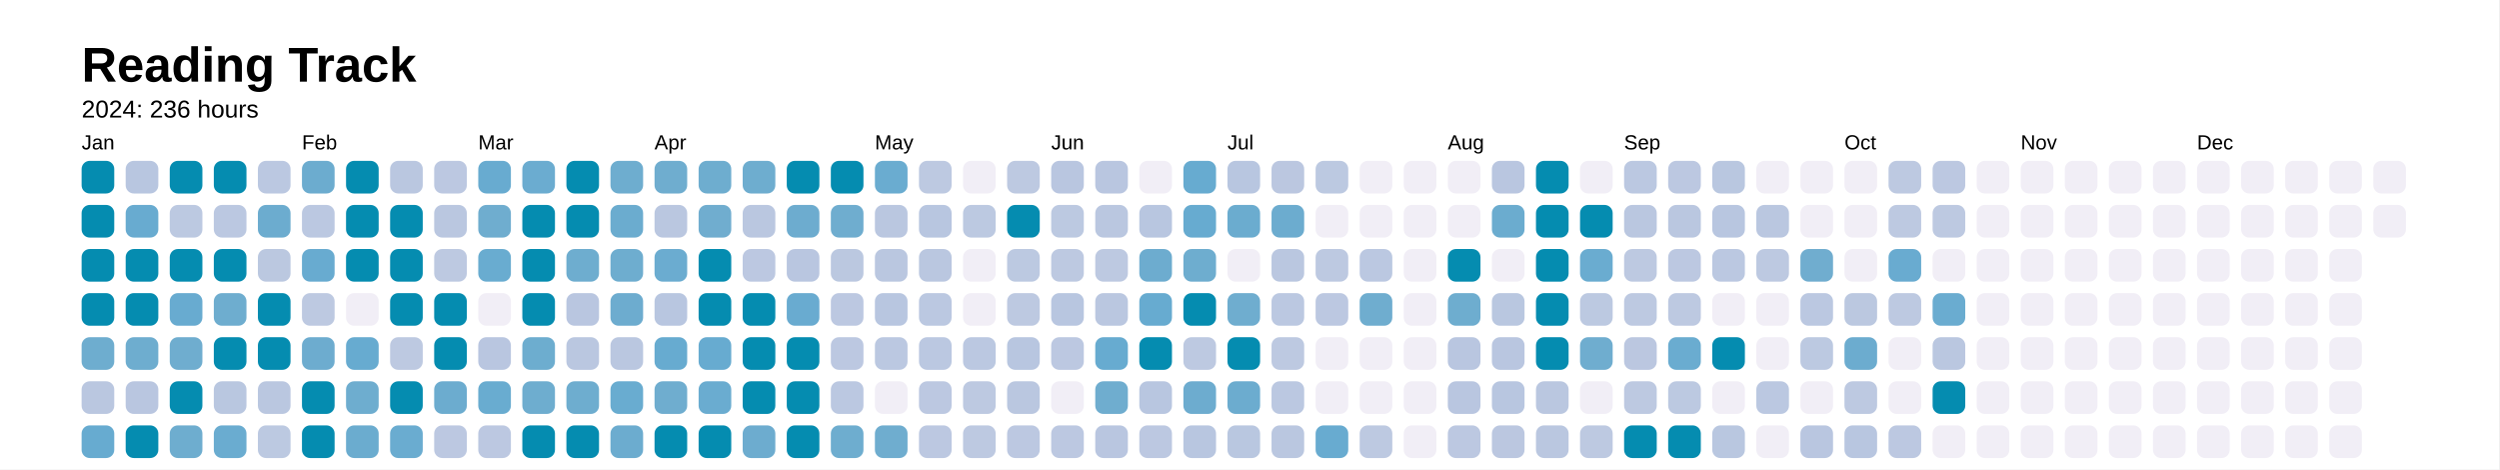
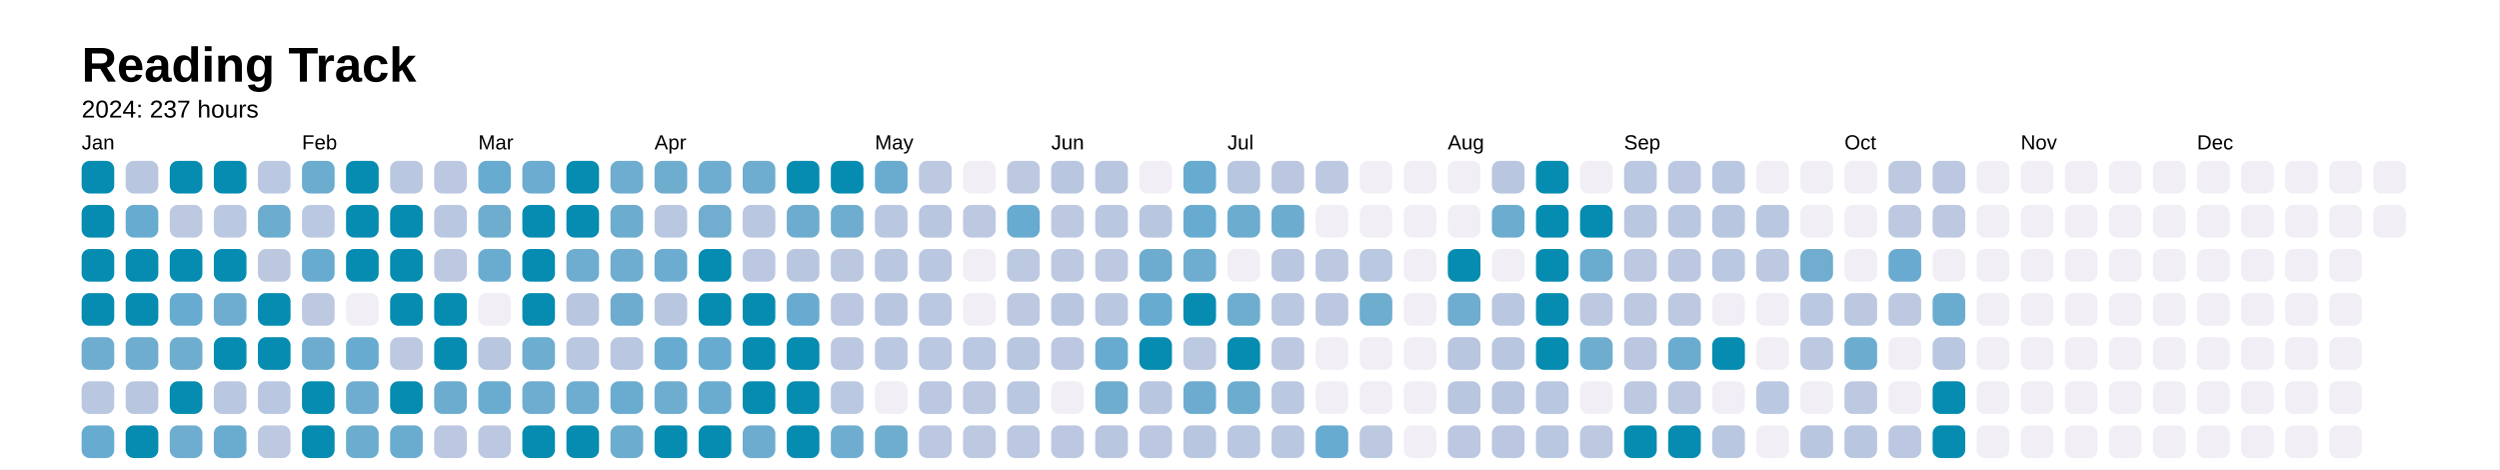
<svg xmlns="http://www.w3.org/2000/svg" baseProfile="full" height="57.5mm" version="1.1" viewBox="0,0,306.2,57.5" width="306.2mm">
  <defs />
  <rect fill="#FFFFFF" height="57.5" width="306.2" x="0" y="0" />
  <text fill="#000000" style="font-size:6px; font-family:Arial; font-weight:bold;" x="10" y="10">Reading Track</text>
-   <text fill="#000000" style="font-size:3px; font-family:Arial;" x="10" y="14.4">2024: 236 hours</text>
+   <text fill="#000000" style="font-size:3px; font-family:Arial;" x="10" y="14.4">2024: 237 hours</text>
  <text fill="#000000" style="font-size:2.5px; font-family:Arial" x="10" y="18.3">Jan</text>
  <rect fill="#058cb0" height="4" rx="1" ry="1" width="4" x="10" y="19.7" />
  <rect fill="#058cb0" height="4" rx="1" ry="1" width="4" x="10" y="25.1" />
  <rect fill="#058cb0" height="4" rx="1" ry="1" width="4" x="10" y="30.5" />
  <rect fill="#058cb0" height="4" rx="1" ry="1" width="4" x="10" y="35.9" />
  <rect fill="#6eadcf" height="4" rx="1" ry="1" width="4" x="10" y="41.3" />
  <rect fill="#bac7e0" height="4" rx="1" ry="1" width="4" x="10" y="46.7" />
  <rect fill="#67abd0" height="4" rx="1" ry="1" width="4" x="10" y="52.1" />
  <rect fill="#b8c6e0" height="4" rx="1" ry="1" width="4" x="15.4" y="19.7" />
  <rect fill="#68abd0" height="4" rx="1" ry="1" width="4" x="15.4" y="25.1" />
  <rect fill="#058cb0" height="4" rx="1" ry="1" width="4" x="15.4" y="30.5" />
  <rect fill="#058cb0" height="4" rx="1" ry="1" width="4" x="15.4" y="35.9" />
  <rect fill="#6eadcf" height="4" rx="1" ry="1" width="4" x="15.4" y="41.3" />
  <rect fill="#b9c6e0" height="4" rx="1" ry="1" width="4" x="15.4" y="46.7" />
  <rect fill="#058cb0" height="4" rx="1" ry="1" width="4" x="15.4" y="52.1" />
  <rect fill="#058cb0" height="4" rx="1" ry="1" width="4" x="20.8" y="19.7" />
  <rect fill="#bcc9e1" height="4" rx="1" ry="1" width="4" x="20.8" y="25.1" />
  <rect fill="#058cb0" height="4" rx="1" ry="1" width="4" x="20.8" y="30.5" />
  <rect fill="#68abd0" height="4" rx="1" ry="1" width="4" x="20.8" y="35.9" />
  <rect fill="#6fadcf" height="4" rx="1" ry="1" width="4" x="20.8" y="41.3" />
  <rect fill="#058cb0" height="4" rx="1" ry="1" width="4" x="20.8" y="46.7" />
  <rect fill="#6eadcf" height="4" rx="1" ry="1" width="4" x="20.8" y="52.1" />
  <rect fill="#058cb0" height="4" rx="1" ry="1" width="4" x="26.2" y="19.7" />
  <rect fill="#bbc8e1" height="4" rx="1" ry="1" width="4" x="26.2" y="25.1" />
  <rect fill="#058cb0" height="4" rx="1" ry="1" width="4" x="26.2" y="30.5" />
  <rect fill="#6eadcf" height="4" rx="1" ry="1" width="4" x="26.2" y="35.9" />
  <rect fill="#058cb0" height="4" rx="1" ry="1" width="4" x="26.2" y="41.3" />
  <rect fill="#b9c7e0" height="4" rx="1" ry="1" width="4" x="26.2" y="46.7" />
  <rect fill="#6aacd0" height="4" rx="1" ry="1" width="4" x="26.2" y="52.1" />
  <rect fill="#bbc8e1" height="4" rx="1" ry="1" width="4" x="31.6" y="19.7" />
  <rect fill="#6caccf" height="4" rx="1" ry="1" width="4" x="31.6" y="25.1" />
  <rect fill="#bbc8e0" height="4" rx="1" ry="1" width="4" x="31.6" y="30.5" />
  <rect fill="#058cb0" height="4" rx="1" ry="1" width="4" x="31.6" y="35.9" />
  <rect fill="#058cb0" height="4" rx="1" ry="1" width="4" x="31.6" y="41.3" />
  <rect fill="#bac7e0" height="4" rx="1" ry="1" width="4" x="31.6" y="46.7" />
  <rect fill="#bcc9e1" height="4" rx="1" ry="1" width="4" x="31.6" y="52.1" />
  <text fill="#000000" style="font-size:2.5px; font-family:Arial" x="37.0" y="18.3">Feb</text>
  <rect fill="#6caccf" height="4" rx="1" ry="1" width="4" x="37.0" y="19.7" />
  <rect fill="#bbc8e1" height="4" rx="1" ry="1" width="4" x="37.0" y="25.1" />
  <rect fill="#68abd0" height="4" rx="1" ry="1" width="4" x="37.0" y="30.5" />
  <rect fill="#bdc9e1" height="4" rx="1" ry="1" width="4" x="37.0" y="35.9" />
  <rect fill="#6daccf" height="4" rx="1" ry="1" width="4" x="37.0" y="41.3" />
  <rect fill="#058cb0" height="4" rx="1" ry="1" width="4" x="37.0" y="46.7" />
  <rect fill="#058cb0" height="4" rx="1" ry="1" width="4" x="37.0" y="52.1" />
  <rect fill="#058cb0" height="4" rx="1" ry="1" width="4" x="42.4" y="19.7" />
  <rect fill="#058cb0" height="4" rx="1" ry="1" width="4" x="42.4" y="25.1" />
  <rect fill="#058cb0" height="4" rx="1" ry="1" width="4" x="42.4" y="30.5" />
  <rect fill="#f1eef6" height="4" rx="1" ry="1" width="4" x="42.4" y="35.9" />
  <rect fill="#67abd0" height="4" rx="1" ry="1" width="4" x="42.4" y="41.3" />
  <rect fill="#6eadcf" height="4" rx="1" ry="1" width="4" x="42.4" y="46.7" />
  <rect fill="#6baccf" height="4" rx="1" ry="1" width="4" x="42.4" y="52.1" />
  <rect fill="#bac7e0" height="4" rx="1" ry="1" width="4" x="47.8" y="19.7" />
  <rect fill="#058cb0" height="4" rx="1" ry="1" width="4" x="47.8" y="25.1" />
  <rect fill="#058cb0" height="4" rx="1" ry="1" width="4" x="47.8" y="30.5" />
  <rect fill="#058cb0" height="4" rx="1" ry="1" width="4" x="47.8" y="35.9" />
  <rect fill="#bdc9e1" height="4" rx="1" ry="1" width="4" x="47.8" y="41.3" />
  <rect fill="#058cb0" height="4" rx="1" ry="1" width="4" x="47.8" y="46.7" />
  <rect fill="#6aacd0" height="4" rx="1" ry="1" width="4" x="47.8" y="52.1" />
  <rect fill="#bcc8e1" height="4" rx="1" ry="1" width="4" x="53.2" y="19.7" />
  <rect fill="#bac7e0" height="4" rx="1" ry="1" width="4" x="53.2" y="25.1" />
  <rect fill="#bdc9e1" height="4" rx="1" ry="1" width="4" x="53.2" y="30.5" />
  <rect fill="#058cb0" height="4" rx="1" ry="1" width="4" x="53.2" y="35.9" />
  <rect fill="#058cb0" height="4" rx="1" ry="1" width="4" x="53.2" y="41.3" />
  <rect fill="#6caccf" height="4" rx="1" ry="1" width="4" x="53.2" y="46.7" />
  <rect fill="#bcc8e1" height="4" rx="1" ry="1" width="4" x="53.2" y="52.1" />
  <text fill="#000000" style="font-size:2.5px; font-family:Arial" x="58.6" y="18.3">Mar</text>
  <rect fill="#68abd0" height="4" rx="1" ry="1" width="4" x="58.6" y="19.7" />
  <rect fill="#6fadcf" height="4" rx="1" ry="1" width="4" x="58.6" y="25.1" />
  <rect fill="#69acd0" height="4" rx="1" ry="1" width="4" x="58.6" y="30.5" />
  <rect fill="#f1eef6" height="4" rx="1" ry="1" width="4" x="58.6" y="35.9" />
  <rect fill="#b9c6e0" height="4" rx="1" ry="1" width="4" x="58.6" y="41.3" />
  <rect fill="#69acd0" height="4" rx="1" ry="1" width="4" x="58.6" y="46.7" />
  <rect fill="#bcc8e1" height="4" rx="1" ry="1" width="4" x="58.6" y="52.1" />
  <rect fill="#6bacd0" height="4" rx="1" ry="1" width="4" x="64" y="19.7" />
  <rect fill="#058cb0" height="4" rx="1" ry="1" width="4" x="64" y="25.1" />
  <rect fill="#058cb0" height="4" rx="1" ry="1" width="4" x="64" y="30.5" />
  <rect fill="#058cb0" height="4" rx="1" ry="1" width="4" x="64" y="35.9" />
  <rect fill="#6dadcf" height="4" rx="1" ry="1" width="4" x="64" y="41.3" />
  <rect fill="#6eadcf" height="4" rx="1" ry="1" width="4" x="64" y="46.7" />
  <rect fill="#058cb0" height="4" rx="1" ry="1" width="4" x="64" y="52.1" />
  <rect fill="#058cb0" height="4" rx="1" ry="1" width="4" x="69.4" y="19.7" />
  <rect fill="#058cb0" height="4" rx="1" ry="1" width="4" x="69.4" y="25.1" />
  <rect fill="#6eadcf" height="4" rx="1" ry="1" width="4" x="69.4" y="30.5" />
  <rect fill="#b9c6e0" height="4" rx="1" ry="1" width="4" x="69.4" y="35.9" />
  <rect fill="#bac7e0" height="4" rx="1" ry="1" width="4" x="69.4" y="41.3" />
  <rect fill="#6eadcf" height="4" rx="1" ry="1" width="4" x="69.4" y="46.7" />
  <rect fill="#058cb0" height="4" rx="1" ry="1" width="4" x="69.4" y="52.1" />
  <rect fill="#6eadcf" height="4" rx="1" ry="1" width="4" x="74.8" y="19.7" />
  <rect fill="#6baccf" height="4" rx="1" ry="1" width="4" x="74.8" y="25.1" />
  <rect fill="#6eadcf" height="4" rx="1" ry="1" width="4" x="74.8" y="30.5" />
  <rect fill="#6daccf" height="4" rx="1" ry="1" width="4" x="74.8" y="35.9" />
  <rect fill="#bac7e0" height="4" rx="1" ry="1" width="4" x="74.8" y="41.3" />
  <rect fill="#69acd0" height="4" rx="1" ry="1" width="4" x="74.8" y="46.7" />
  <rect fill="#6caccf" height="4" rx="1" ry="1" width="4" x="74.8" y="52.1" />
  <text fill="#000000" style="font-size:2.5px; font-family:Arial" x="80.2" y="18.3">Apr</text>
  <rect fill="#6fadcf" height="4" rx="1" ry="1" width="4" x="80.2" y="19.7" />
  <rect fill="#bac7e0" height="4" rx="1" ry="1" width="4" x="80.2" y="25.1" />
  <rect fill="#6bacd0" height="4" rx="1" ry="1" width="4" x="80.2" y="30.5" />
  <rect fill="#b8c6e0" height="4" rx="1" ry="1" width="4" x="80.2" y="35.9" />
  <rect fill="#67abd0" height="4" rx="1" ry="1" width="4" x="80.2" y="41.3" />
  <rect fill="#6fadcf" height="4" rx="1" ry="1" width="4" x="80.2" y="46.7" />
  <rect fill="#058cb0" height="4" rx="1" ry="1" width="4" x="80.2" y="52.1" />
  <rect fill="#6eadcf" height="4" rx="1" ry="1" width="4" x="85.6" y="19.7" />
  <rect fill="#70adcf" height="4" rx="1" ry="1" width="4" x="85.6" y="25.1" />
  <rect fill="#058cb0" height="4" rx="1" ry="1" width="4" x="85.6" y="30.5" />
  <rect fill="#058cb0" height="4" rx="1" ry="1" width="4" x="85.6" y="35.9" />
  <rect fill="#67abd0" height="4" rx="1" ry="1" width="4" x="85.6" y="41.3" />
  <rect fill="#6aacd0" height="4" rx="1" ry="1" width="4" x="85.6" y="46.7" />
  <rect fill="#058cb0" height="4" rx="1" ry="1" width="4" x="85.6" y="52.1" />
  <rect fill="#6eadcf" height="4" rx="1" ry="1" width="4" x="91" y="19.7" />
  <rect fill="#bac7e0" height="4" rx="1" ry="1" width="4" x="91" y="25.1" />
  <rect fill="#bcc8e1" height="4" rx="1" ry="1" width="4" x="91" y="30.5" />
  <rect fill="#058cb0" height="4" rx="1" ry="1" width="4" x="91" y="35.9" />
  <rect fill="#058cb0" height="4" rx="1" ry="1" width="4" x="91" y="41.3" />
  <rect fill="#058cb0" height="4" rx="1" ry="1" width="4" x="91" y="46.7" />
  <rect fill="#6daccf" height="4" rx="1" ry="1" width="4" x="91" y="52.1" />
  <rect fill="#058cb0" height="4" rx="1" ry="1" width="4" x="96.4" y="19.7" />
  <rect fill="#6daccf" height="4" rx="1" ry="1" width="4" x="96.4" y="25.1" />
  <rect fill="#b9c6e0" height="4" rx="1" ry="1" width="4" x="96.4" y="30.5" />
  <rect fill="#69abd0" height="4" rx="1" ry="1" width="4" x="96.4" y="35.9" />
  <rect fill="#058cb0" height="4" rx="1" ry="1" width="4" x="96.4" y="41.3" />
  <rect fill="#058cb0" height="4" rx="1" ry="1" width="4" x="96.4" y="46.7" />
  <rect fill="#058cb0" height="4" rx="1" ry="1" width="4" x="96.4" y="52.1" />
  <rect fill="#058cb0" height="4" rx="1" ry="1" width="4" x="101.8" y="19.7" />
  <rect fill="#6fadcf" height="4" rx="1" ry="1" width="4" x="101.8" y="25.1" />
  <rect fill="#bbc8e0" height="4" rx="1" ry="1" width="4" x="101.8" y="30.5" />
  <rect fill="#bcc8e1" height="4" rx="1" ry="1" width="4" x="101.8" y="35.9" />
  <rect fill="#bcc8e1" height="4" rx="1" ry="1" width="4" x="101.8" y="41.3" />
  <rect fill="#bbc8e1" height="4" rx="1" ry="1" width="4" x="101.8" y="46.7" />
  <rect fill="#6eadcf" height="4" rx="1" ry="1" width="4" x="101.8" y="52.1" />
  <text fill="#000000" style="font-size:2.5px; font-family:Arial" x="107.2" y="18.3">May</text>
  <rect fill="#6aacd0" height="4" rx="1" ry="1" width="4" x="107.2" y="19.7" />
  <rect fill="#bac7e0" height="4" rx="1" ry="1" width="4" x="107.2" y="25.1" />
  <rect fill="#bac7e0" height="4" rx="1" ry="1" width="4" x="107.2" y="30.5" />
  <rect fill="#b8c6e0" height="4" rx="1" ry="1" width="4" x="107.2" y="35.9" />
  <rect fill="#bbc8e1" height="4" rx="1" ry="1" width="4" x="107.2" y="41.3" />
  <rect fill="#f1eef6" height="4" rx="1" ry="1" width="4" x="107.2" y="46.7" />
  <rect fill="#6fadcf" height="4" rx="1" ry="1" width="4" x="107.2" y="52.1" />
  <rect fill="#bdc9e1" height="4" rx="1" ry="1" width="4" x="112.6" y="19.7" />
  <rect fill="#b8c6e0" height="4" rx="1" ry="1" width="4" x="112.6" y="25.1" />
  <rect fill="#bac7e0" height="4" rx="1" ry="1" width="4" x="112.6" y="30.5" />
  <rect fill="#bbc8e1" height="4" rx="1" ry="1" width="4" x="112.6" y="35.9" />
  <rect fill="#bbc8e1" height="4" rx="1" ry="1" width="4" x="112.6" y="41.3" />
  <rect fill="#bcc8e1" height="4" rx="1" ry="1" width="4" x="112.6" y="46.7" />
  <rect fill="#bcc8e1" height="4" rx="1" ry="1" width="4" x="112.6" y="52.1" />
  <rect fill="#f1eef6" height="4" rx="1" ry="1" width="4" x="118" y="19.7" />
  <rect fill="#bcc9e1" height="4" rx="1" ry="1" width="4" x="118" y="25.1" />
  <rect fill="#f1eef6" height="4" rx="1" ry="1" width="4" x="118" y="30.5" />
  <rect fill="#f1eef6" height="4" rx="1" ry="1" width="4" x="118" y="35.9" />
  <rect fill="#bbc8e1" height="4" rx="1" ry="1" width="4" x="118" y="41.3" />
  <rect fill="#bdc9e1" height="4" rx="1" ry="1" width="4" x="118" y="46.7" />
  <rect fill="#bdc9e1" height="4" rx="1" ry="1" width="4" x="118" y="52.1" />
  <rect fill="#bdc9e1" height="4" rx="1" ry="1" width="4" x="123.4" y="19.7" />
-   <rect fill="#058cb0" height="4" rx="1" ry="1" width="4" x="123.4" y="25.1" />
+   <rect fill="#67abd0" height="4" rx="1" ry="1" width="4" x="123.4" y="25.1" />
  <rect fill="#bcc9e1" height="4" rx="1" ry="1" width="4" x="123.4" y="30.5" />
  <rect fill="#bdc9e1" height="4" rx="1" ry="1" width="4" x="123.4" y="35.9" />
  <rect fill="#b8c6e0" height="4" rx="1" ry="1" width="4" x="123.4" y="41.3" />
  <rect fill="#bac7e0" height="4" rx="1" ry="1" width="4" x="123.4" y="46.7" />
  <rect fill="#bcc8e1" height="4" rx="1" ry="1" width="4" x="123.4" y="52.1" />
  <text fill="#000000" style="font-size:2.5px; font-family:Arial" x="128.8" y="18.3">Jun</text>
  <rect fill="#b9c6e0" height="4" rx="1" ry="1" width="4" x="128.8" y="19.7" />
  <rect fill="#bcc9e1" height="4" rx="1" ry="1" width="4" x="128.8" y="25.1" />
  <rect fill="#bdc9e1" height="4" rx="1" ry="1" width="4" x="128.8" y="30.5" />
  <rect fill="#b8c6e0" height="4" rx="1" ry="1" width="4" x="128.8" y="35.9" />
  <rect fill="#bcc8e1" height="4" rx="1" ry="1" width="4" x="128.8" y="41.3" />
  <rect fill="#f1eef6" height="4" rx="1" ry="1" width="4" x="128.8" y="46.7" />
  <rect fill="#bcc8e1" height="4" rx="1" ry="1" width="4" x="128.8" y="52.1" />
  <rect fill="#b9c6e0" height="4" rx="1" ry="1" width="4" x="134.2" y="19.7" />
  <rect fill="#bac7e0" height="4" rx="1" ry="1" width="4" x="134.2" y="25.1" />
  <rect fill="#bdc9e1" height="4" rx="1" ry="1" width="4" x="134.2" y="30.5" />
  <rect fill="#bac7e0" height="4" rx="1" ry="1" width="4" x="134.2" y="35.9" />
  <rect fill="#67abd0" height="4" rx="1" ry="1" width="4" x="134.2" y="41.3" />
  <rect fill="#6fadcf" height="4" rx="1" ry="1" width="4" x="134.2" y="46.7" />
  <rect fill="#b9c6e0" height="4" rx="1" ry="1" width="4" x="134.2" y="52.1" />
  <rect fill="#f1eef6" height="4" rx="1" ry="1" width="4" x="139.6" y="19.7" />
  <rect fill="#b8c6e0" height="4" rx="1" ry="1" width="4" x="139.6" y="25.1" />
  <rect fill="#6daccf" height="4" rx="1" ry="1" width="4" x="139.6" y="30.5" />
  <rect fill="#67abd0" height="4" rx="1" ry="1" width="4" x="139.6" y="35.9" />
  <rect fill="#058cb0" height="4" rx="1" ry="1" width="4" x="139.6" y="41.3" />
  <rect fill="#b8c6e0" height="4" rx="1" ry="1" width="4" x="139.6" y="46.7" />
  <rect fill="#bcc8e1" height="4" rx="1" ry="1" width="4" x="139.6" y="52.1" />
  <rect fill="#67abd0" height="4" rx="1" ry="1" width="4" x="145" y="19.7" />
  <rect fill="#67abd0" height="4" rx="1" ry="1" width="4" x="145" y="25.1" />
  <rect fill="#6eadcf" height="4" rx="1" ry="1" width="4" x="145" y="30.5" />
  <rect fill="#058cb0" height="4" rx="1" ry="1" width="4" x="145" y="35.9" />
  <rect fill="#bdc9e1" height="4" rx="1" ry="1" width="4" x="145" y="41.3" />
  <rect fill="#6daccf" height="4" rx="1" ry="1" width="4" x="145" y="46.7" />
  <rect fill="#b8c6e0" height="4" rx="1" ry="1" width="4" x="145" y="52.1" />
  <text fill="#000000" style="font-size:2.5px; font-family:Arial" x="150.4" y="18.3">Jul</text>
  <rect fill="#b8c6e0" height="4" rx="1" ry="1" width="4" x="150.4" y="19.7" />
  <rect fill="#6baccf" height="4" rx="1" ry="1" width="4" x="150.4" y="25.1" />
  <rect fill="#f1eef6" height="4" rx="1" ry="1" width="4" x="150.4" y="30.5" />
  <rect fill="#6fadcf" height="4" rx="1" ry="1" width="4" x="150.4" y="35.9" />
  <rect fill="#058cb0" height="4" rx="1" ry="1" width="4" x="150.4" y="41.3" />
  <rect fill="#6caccf" height="4" rx="1" ry="1" width="4" x="150.4" y="46.7" />
  <rect fill="#b9c7e0" height="4" rx="1" ry="1" width="4" x="150.4" y="52.1" />
  <rect fill="#bbc7e0" height="4" rx="1" ry="1" width="4" x="155.8" y="19.7" />
  <rect fill="#6caccf" height="4" rx="1" ry="1" width="4" x="155.8" y="25.1" />
  <rect fill="#bac7e0" height="4" rx="1" ry="1" width="4" x="155.8" y="30.5" />
  <rect fill="#bbc8e1" height="4" rx="1" ry="1" width="4" x="155.8" y="35.9" />
  <rect fill="#bdc9e1" height="4" rx="1" ry="1" width="4" x="155.8" y="41.3" />
  <rect fill="#bbc8e1" height="4" rx="1" ry="1" width="4" x="155.8" y="46.7" />
  <rect fill="#bac7e0" height="4" rx="1" ry="1" width="4" x="155.8" y="52.1" />
  <rect fill="#bcc9e1" height="4" rx="1" ry="1" width="4" x="161.2" y="19.7" />
  <rect fill="#f1eef6" height="4" rx="1" ry="1" width="4" x="161.2" y="25.1" />
  <rect fill="#bdc9e1" height="4" rx="1" ry="1" width="4" x="161.2" y="30.5" />
  <rect fill="#bcc8e1" height="4" rx="1" ry="1" width="4" x="161.2" y="35.9" />
  <rect fill="#f1eef6" height="4" rx="1" ry="1" width="4" x="161.2" y="41.3" />
  <rect fill="#f1eef6" height="4" rx="1" ry="1" width="4" x="161.2" y="46.7" />
  <rect fill="#68abd0" height="4" rx="1" ry="1" width="4" x="161.2" y="52.1" />
  <rect fill="#f1eef6" height="4" rx="1" ry="1" width="4" x="166.6" y="19.7" />
  <rect fill="#f1eef6" height="4" rx="1" ry="1" width="4" x="166.6" y="25.1" />
  <rect fill="#bbc8e1" height="4" rx="1" ry="1" width="4" x="166.6" y="30.5" />
  <rect fill="#6fadcf" height="4" rx="1" ry="1" width="4" x="166.6" y="35.9" />
  <rect fill="#f1eef6" height="4" rx="1" ry="1" width="4" x="166.6" y="41.3" />
  <rect fill="#f1eef6" height="4" rx="1" ry="1" width="4" x="166.6" y="46.7" />
  <rect fill="#bdc9e1" height="4" rx="1" ry="1" width="4" x="166.6" y="52.1" />
  <rect fill="#f1eef6" height="4" rx="1" ry="1" width="4" x="172" y="19.7" />
  <rect fill="#f1eef6" height="4" rx="1" ry="1" width="4" x="172" y="25.1" />
  <rect fill="#f1eef6" height="4" rx="1" ry="1" width="4" x="172" y="30.5" />
  <rect fill="#f1eef6" height="4" rx="1" ry="1" width="4" x="172" y="35.9" />
  <rect fill="#f1eef6" height="4" rx="1" ry="1" width="4" x="172" y="41.3" />
  <rect fill="#f1eef6" height="4" rx="1" ry="1" width="4" x="172" y="46.7" />
  <rect fill="#f1eef6" height="4" rx="1" ry="1" width="4" x="172" y="52.1" />
  <text fill="#000000" style="font-size:2.5px; font-family:Arial" x="177.4" y="18.3">Aug</text>
  <rect fill="#f1eef6" height="4" rx="1" ry="1" width="4" x="177.4" y="19.7" />
  <rect fill="#f1eef6" height="4" rx="1" ry="1" width="4" x="177.4" y="25.1" />
  <rect fill="#058cb0" height="4" rx="1" ry="1" width="4" x="177.4" y="30.5" />
  <rect fill="#6eadcf" height="4" rx="1" ry="1" width="4" x="177.4" y="35.9" />
  <rect fill="#b9c6e0" height="4" rx="1" ry="1" width="4" x="177.4" y="41.3" />
  <rect fill="#b9c6e0" height="4" rx="1" ry="1" width="4" x="177.4" y="46.7" />
  <rect fill="#bcc8e1" height="4" rx="1" ry="1" width="4" x="177.4" y="52.1" />
  <rect fill="#b9c6e0" height="4" rx="1" ry="1" width="4" x="182.8" y="19.7" />
  <rect fill="#6baccf" height="4" rx="1" ry="1" width="4" x="182.8" y="25.1" />
  <rect fill="#f1eef6" height="4" rx="1" ry="1" width="4" x="182.8" y="30.5" />
  <rect fill="#b9c7e0" height="4" rx="1" ry="1" width="4" x="182.8" y="35.9" />
  <rect fill="#b9c6e0" height="4" rx="1" ry="1" width="4" x="182.8" y="41.3" />
  <rect fill="#b8c6e0" height="4" rx="1" ry="1" width="4" x="182.8" y="46.7" />
  <rect fill="#bbc7e0" height="4" rx="1" ry="1" width="4" x="182.8" y="52.1" />
  <rect fill="#058cb0" height="4" rx="1" ry="1" width="4" x="188.2" y="19.7" />
  <rect fill="#058cb0" height="4" rx="1" ry="1" width="4" x="188.2" y="25.1" />
  <rect fill="#058cb0" height="4" rx="1" ry="1" width="4" x="188.2" y="30.5" />
  <rect fill="#058cb0" height="4" rx="1" ry="1" width="4" x="188.2" y="35.9" />
  <rect fill="#058cb0" height="4" rx="1" ry="1" width="4" x="188.2" y="41.3" />
  <rect fill="#bac7e0" height="4" rx="1" ry="1" width="4" x="188.2" y="46.7" />
  <rect fill="#bac7e0" height="4" rx="1" ry="1" width="4" x="188.2" y="52.1" />
  <rect fill="#f1eef6" height="4" rx="1" ry="1" width="4" x="193.6" y="19.7" />
  <rect fill="#058cb0" height="4" rx="1" ry="1" width="4" x="193.6" y="25.1" />
  <rect fill="#6aacd0" height="4" rx="1" ry="1" width="4" x="193.6" y="30.5" />
  <rect fill="#bcc9e1" height="4" rx="1" ry="1" width="4" x="193.6" y="35.9" />
  <rect fill="#6fadcf" height="4" rx="1" ry="1" width="4" x="193.6" y="41.3" />
  <rect fill="#f1eef6" height="4" rx="1" ry="1" width="4" x="193.6" y="46.7" />
  <rect fill="#bdc9e1" height="4" rx="1" ry="1" width="4" x="193.6" y="52.1" />
  <text fill="#000000" style="font-size:2.5px; font-family:Arial" x="199" y="18.3">Sep</text>
  <rect fill="#bbc8e1" height="4" rx="1" ry="1" width="4" x="199" y="19.7" />
  <rect fill="#bac7e0" height="4" rx="1" ry="1" width="4" x="199" y="25.1" />
  <rect fill="#bdc9e1" height="4" rx="1" ry="1" width="4" x="199" y="30.5" />
  <rect fill="#bdc9e1" height="4" rx="1" ry="1" width="4" x="199" y="35.9" />
  <rect fill="#bbc7e0" height="4" rx="1" ry="1" width="4" x="199" y="41.3" />
  <rect fill="#bdc9e1" height="4" rx="1" ry="1" width="4" x="199" y="46.7" />
  <rect fill="#058cb0" height="4" rx="1" ry="1" width="4" x="199" y="52.1" />
  <rect fill="#bcc8e1" height="4" rx="1" ry="1" width="4" x="204.4" y="19.7" />
  <rect fill="#bac7e0" height="4" rx="1" ry="1" width="4" x="204.4" y="25.1" />
  <rect fill="#bcc8e1" height="4" rx="1" ry="1" width="4" x="204.4" y="30.5" />
  <rect fill="#bdc9e1" height="4" rx="1" ry="1" width="4" x="204.4" y="35.9" />
  <rect fill="#6aacd0" height="4" rx="1" ry="1" width="4" x="204.4" y="41.3" />
  <rect fill="#bcc9e1" height="4" rx="1" ry="1" width="4" x="204.4" y="46.7" />
  <rect fill="#058cb0" height="4" rx="1" ry="1" width="4" x="204.4" y="52.1" />
  <rect fill="#b9c7e0" height="4" rx="1" ry="1" width="4" x="209.8" y="19.7" />
  <rect fill="#b8c6e0" height="4" rx="1" ry="1" width="4" x="209.8" y="25.1" />
  <rect fill="#bbc8e1" height="4" rx="1" ry="1" width="4" x="209.8" y="30.5" />
  <rect fill="#f1eef6" height="4" rx="1" ry="1" width="4" x="209.8" y="35.9" />
  <rect fill="#058cb0" height="4" rx="1" ry="1" width="4" x="209.8" y="41.3" />
  <rect fill="#f1eef6" height="4" rx="1" ry="1" width="4" x="209.8" y="46.7" />
  <rect fill="#b9c7e0" height="4" rx="1" ry="1" width="4" x="209.8" y="52.1" />
  <rect fill="#f1eef6" height="4" rx="1" ry="1" width="4" x="215.2" y="19.7" />
  <rect fill="#bac7e0" height="4" rx="1" ry="1" width="4" x="215.2" y="25.1" />
  <rect fill="#bdc9e1" height="4" rx="1" ry="1" width="4" x="215.2" y="30.5" />
  <rect fill="#f1eef6" height="4" rx="1" ry="1" width="4" x="215.2" y="35.9" />
  <rect fill="#f1eef6" height="4" rx="1" ry="1" width="4" x="215.2" y="41.3" />
  <rect fill="#bbc8e1" height="4" rx="1" ry="1" width="4" x="215.2" y="46.7" />
  <rect fill="#f1eef6" height="4" rx="1" ry="1" width="4" x="215.2" y="52.1" />
  <rect fill="#f1eef6" height="4" rx="1" ry="1" width="4" x="220.6" y="19.7" />
  <rect fill="#f1eef6" height="4" rx="1" ry="1" width="4" x="220.6" y="25.1" />
  <rect fill="#70adcf" height="4" rx="1" ry="1" width="4" x="220.6" y="30.5" />
  <rect fill="#bbc8e1" height="4" rx="1" ry="1" width="4" x="220.6" y="35.9" />
  <rect fill="#bcc9e1" height="4" rx="1" ry="1" width="4" x="220.6" y="41.3" />
  <rect fill="#f1eef6" height="4" rx="1" ry="1" width="4" x="220.6" y="46.7" />
  <rect fill="#b9c6e0" height="4" rx="1" ry="1" width="4" x="220.6" y="52.1" />
  <text fill="#000000" style="font-size:2.5px; font-family:Arial" x="226" y="18.3">Oct</text>
  <rect fill="#f1eef6" height="4" rx="1" ry="1" width="4" x="226" y="19.7" />
  <rect fill="#f1eef6" height="4" rx="1" ry="1" width="4" x="226" y="25.1" />
  <rect fill="#f1eef6" height="4" rx="1" ry="1" width="4" x="226" y="30.5" />
  <rect fill="#bbc8e0" height="4" rx="1" ry="1" width="4" x="226" y="35.9" />
  <rect fill="#6caccf" height="4" rx="1" ry="1" width="4" x="226" y="41.3" />
  <rect fill="#bdc9e1" height="4" rx="1" ry="1" width="4" x="226" y="46.7" />
  <rect fill="#b8c6e0" height="4" rx="1" ry="1" width="4" x="226" y="52.1" />
  <rect fill="#bdc9e1" height="4" rx="1" ry="1" width="4" x="231.4" y="19.7" />
  <rect fill="#bdc9e1" height="4" rx="1" ry="1" width="4" x="231.4" y="25.1" />
  <rect fill="#69abd0" height="4" rx="1" ry="1" width="4" x="231.4" y="30.5" />
  <rect fill="#bdc9e1" height="4" rx="1" ry="1" width="4" x="231.4" y="35.9" />
  <rect fill="#f1eef6" height="4" rx="1" ry="1" width="4" x="231.4" y="41.3" />
  <rect fill="#f1eef6" height="4" rx="1" ry="1" width="4" x="231.4" y="46.7" />
  <rect fill="#bcc8e1" height="4" rx="1" ry="1" width="4" x="231.4" y="52.1" />
  <rect fill="#bcc8e1" height="4" rx="1" ry="1" width="4" x="236.8" y="19.7" />
  <rect fill="#bdc9e1" height="4" rx="1" ry="1" width="4" x="236.8" y="25.1" />
  <rect fill="#f1eef6" height="4" rx="1" ry="1" width="4" x="236.8" y="30.5" />
  <rect fill="#6aacd0" height="4" rx="1" ry="1" width="4" x="236.8" y="35.9" />
  <rect fill="#bac7e0" height="4" rx="1" ry="1" width="4" x="236.8" y="41.3" />
  <rect fill="#058cb0" height="4" rx="1" ry="1" width="4" x="236.8" y="46.7" />
-   <rect fill="#f1eef6" height="4" rx="1" ry="1" width="4" x="236.8" y="52.1" />
+   <rect fill="#058cb0" height="4" rx="1" ry="1" width="4" x="236.8" y="52.1" />
  <rect fill="#f1eef6" height="4" rx="1" ry="1" width="4" x="242.2" y="19.7" />
  <rect fill="#f1eef6" height="4" rx="1" ry="1" width="4" x="242.2" y="25.1" />
  <rect fill="#f1eef6" height="4" rx="1" ry="1" width="4" x="242.2" y="30.5" />
  <rect fill="#f1eef6" height="4" rx="1" ry="1" width="4" x="242.2" y="35.9" />
  <rect fill="#f1eef6" height="4" rx="1" ry="1" width="4" x="242.2" y="41.3" />
  <rect fill="#f1eef6" height="4" rx="1" ry="1" width="4" x="242.2" y="46.7" />
  <rect fill="#f1eef6" height="4" rx="1" ry="1" width="4" x="242.2" y="52.1" />
  <text fill="#000000" style="font-size:2.5px; font-family:Arial" x="247.6" y="18.3">Nov</text>
  <rect fill="#f1eef6" height="4" rx="1" ry="1" width="4" x="247.6" y="19.7" />
  <rect fill="#f1eef6" height="4" rx="1" ry="1" width="4" x="247.6" y="25.1" />
  <rect fill="#f1eef6" height="4" rx="1" ry="1" width="4" x="247.6" y="30.5" />
  <rect fill="#f1eef6" height="4" rx="1" ry="1" width="4" x="247.6" y="35.9" />
  <rect fill="#f1eef6" height="4" rx="1" ry="1" width="4" x="247.6" y="41.3" />
  <rect fill="#f1eef6" height="4" rx="1" ry="1" width="4" x="247.6" y="46.7" />
  <rect fill="#f1eef6" height="4" rx="1" ry="1" width="4" x="247.6" y="52.1" />
  <rect fill="#f1eef6" height="4" rx="1" ry="1" width="4" x="253" y="19.7" />
  <rect fill="#f1eef6" height="4" rx="1" ry="1" width="4" x="253" y="25.1" />
  <rect fill="#f1eef6" height="4" rx="1" ry="1" width="4" x="253" y="30.5" />
  <rect fill="#f1eef6" height="4" rx="1" ry="1" width="4" x="253" y="35.9" />
  <rect fill="#f1eef6" height="4" rx="1" ry="1" width="4" x="253" y="41.3" />
  <rect fill="#f1eef6" height="4" rx="1" ry="1" width="4" x="253" y="46.7" />
  <rect fill="#f1eef6" height="4" rx="1" ry="1" width="4" x="253" y="52.1" />
  <rect fill="#f1eef6" height="4" rx="1" ry="1" width="4" x="258.4" y="19.7" />
  <rect fill="#f1eef6" height="4" rx="1" ry="1" width="4" x="258.4" y="25.1" />
  <rect fill="#f1eef6" height="4" rx="1" ry="1" width="4" x="258.4" y="30.5" />
  <rect fill="#f1eef6" height="4" rx="1" ry="1" width="4" x="258.4" y="35.9" />
  <rect fill="#f1eef6" height="4" rx="1" ry="1" width="4" x="258.4" y="41.3" />
  <rect fill="#f1eef6" height="4" rx="1" ry="1" width="4" x="258.4" y="46.7" />
  <rect fill="#f1eef6" height="4" rx="1" ry="1" width="4" x="258.4" y="52.1" />
  <rect fill="#f1eef6" height="4" rx="1" ry="1" width="4" x="263.8" y="19.7" />
  <rect fill="#f1eef6" height="4" rx="1" ry="1" width="4" x="263.8" y="25.1" />
  <rect fill="#f1eef6" height="4" rx="1" ry="1" width="4" x="263.8" y="30.5" />
  <rect fill="#f1eef6" height="4" rx="1" ry="1" width="4" x="263.8" y="35.9" />
  <rect fill="#f1eef6" height="4" rx="1" ry="1" width="4" x="263.8" y="41.3" />
  <rect fill="#f1eef6" height="4" rx="1" ry="1" width="4" x="263.8" y="46.7" />
  <rect fill="#f1eef6" height="4" rx="1" ry="1" width="4" x="263.8" y="52.1" />
  <text fill="#000000" style="font-size:2.5px; font-family:Arial" x="269.2" y="18.3">Dec</text>
  <rect fill="#f1eef6" height="4" rx="1" ry="1" width="4" x="269.2" y="19.7" />
  <rect fill="#f1eef6" height="4" rx="1" ry="1" width="4" x="269.2" y="25.1" />
  <rect fill="#f1eef6" height="4" rx="1" ry="1" width="4" x="269.2" y="30.5" />
  <rect fill="#f1eef6" height="4" rx="1" ry="1" width="4" x="269.2" y="35.9" />
  <rect fill="#f1eef6" height="4" rx="1" ry="1" width="4" x="269.2" y="41.3" />
  <rect fill="#f1eef6" height="4" rx="1" ry="1" width="4" x="269.2" y="46.7" />
  <rect fill="#f1eef6" height="4" rx="1" ry="1" width="4" x="269.2" y="52.1" />
  <rect fill="#f1eef6" height="4" rx="1" ry="1" width="4" x="274.6" y="19.7" />
  <rect fill="#f1eef6" height="4" rx="1" ry="1" width="4" x="274.6" y="25.1" />
  <rect fill="#f1eef6" height="4" rx="1" ry="1" width="4" x="274.6" y="30.5" />
  <rect fill="#f1eef6" height="4" rx="1" ry="1" width="4" x="274.6" y="35.9" />
  <rect fill="#f1eef6" height="4" rx="1" ry="1" width="4" x="274.6" y="41.3" />
  <rect fill="#f1eef6" height="4" rx="1" ry="1" width="4" x="274.6" y="46.7" />
  <rect fill="#f1eef6" height="4" rx="1" ry="1" width="4" x="274.6" y="52.1" />
  <rect fill="#f1eef6" height="4" rx="1" ry="1" width="4" x="280" y="19.7" />
  <rect fill="#f1eef6" height="4" rx="1" ry="1" width="4" x="280" y="25.1" />
  <rect fill="#f1eef6" height="4" rx="1" ry="1" width="4" x="280" y="30.5" />
  <rect fill="#f1eef6" height="4" rx="1" ry="1" width="4" x="280" y="35.9" />
  <rect fill="#f1eef6" height="4" rx="1" ry="1" width="4" x="280" y="41.3" />
  <rect fill="#f1eef6" height="4" rx="1" ry="1" width="4" x="280" y="46.7" />
  <rect fill="#f1eef6" height="4" rx="1" ry="1" width="4" x="280" y="52.1" />
  <rect fill="#f1eef6" height="4" rx="1" ry="1" width="4" x="285.4" y="19.7" />
  <rect fill="#f1eef6" height="4" rx="1" ry="1" width="4" x="285.4" y="25.1" />
  <rect fill="#f1eef6" height="4" rx="1" ry="1" width="4" x="285.4" y="30.5" />
  <rect fill="#f1eef6" height="4" rx="1" ry="1" width="4" x="285.4" y="35.9" />
  <rect fill="#f1eef6" height="4" rx="1" ry="1" width="4" x="285.4" y="41.3" />
  <rect fill="#f1eef6" height="4" rx="1" ry="1" width="4" x="285.4" y="46.7" />
  <rect fill="#f1eef6" height="4" rx="1" ry="1" width="4" x="285.4" y="52.1" />
  <rect fill="#f1eef6" height="4" rx="1" ry="1" width="4" x="290.8" y="19.7" />
  <rect fill="#f1eef6" height="4" rx="1" ry="1" width="4" x="290.8" y="25.1" />
</svg>
